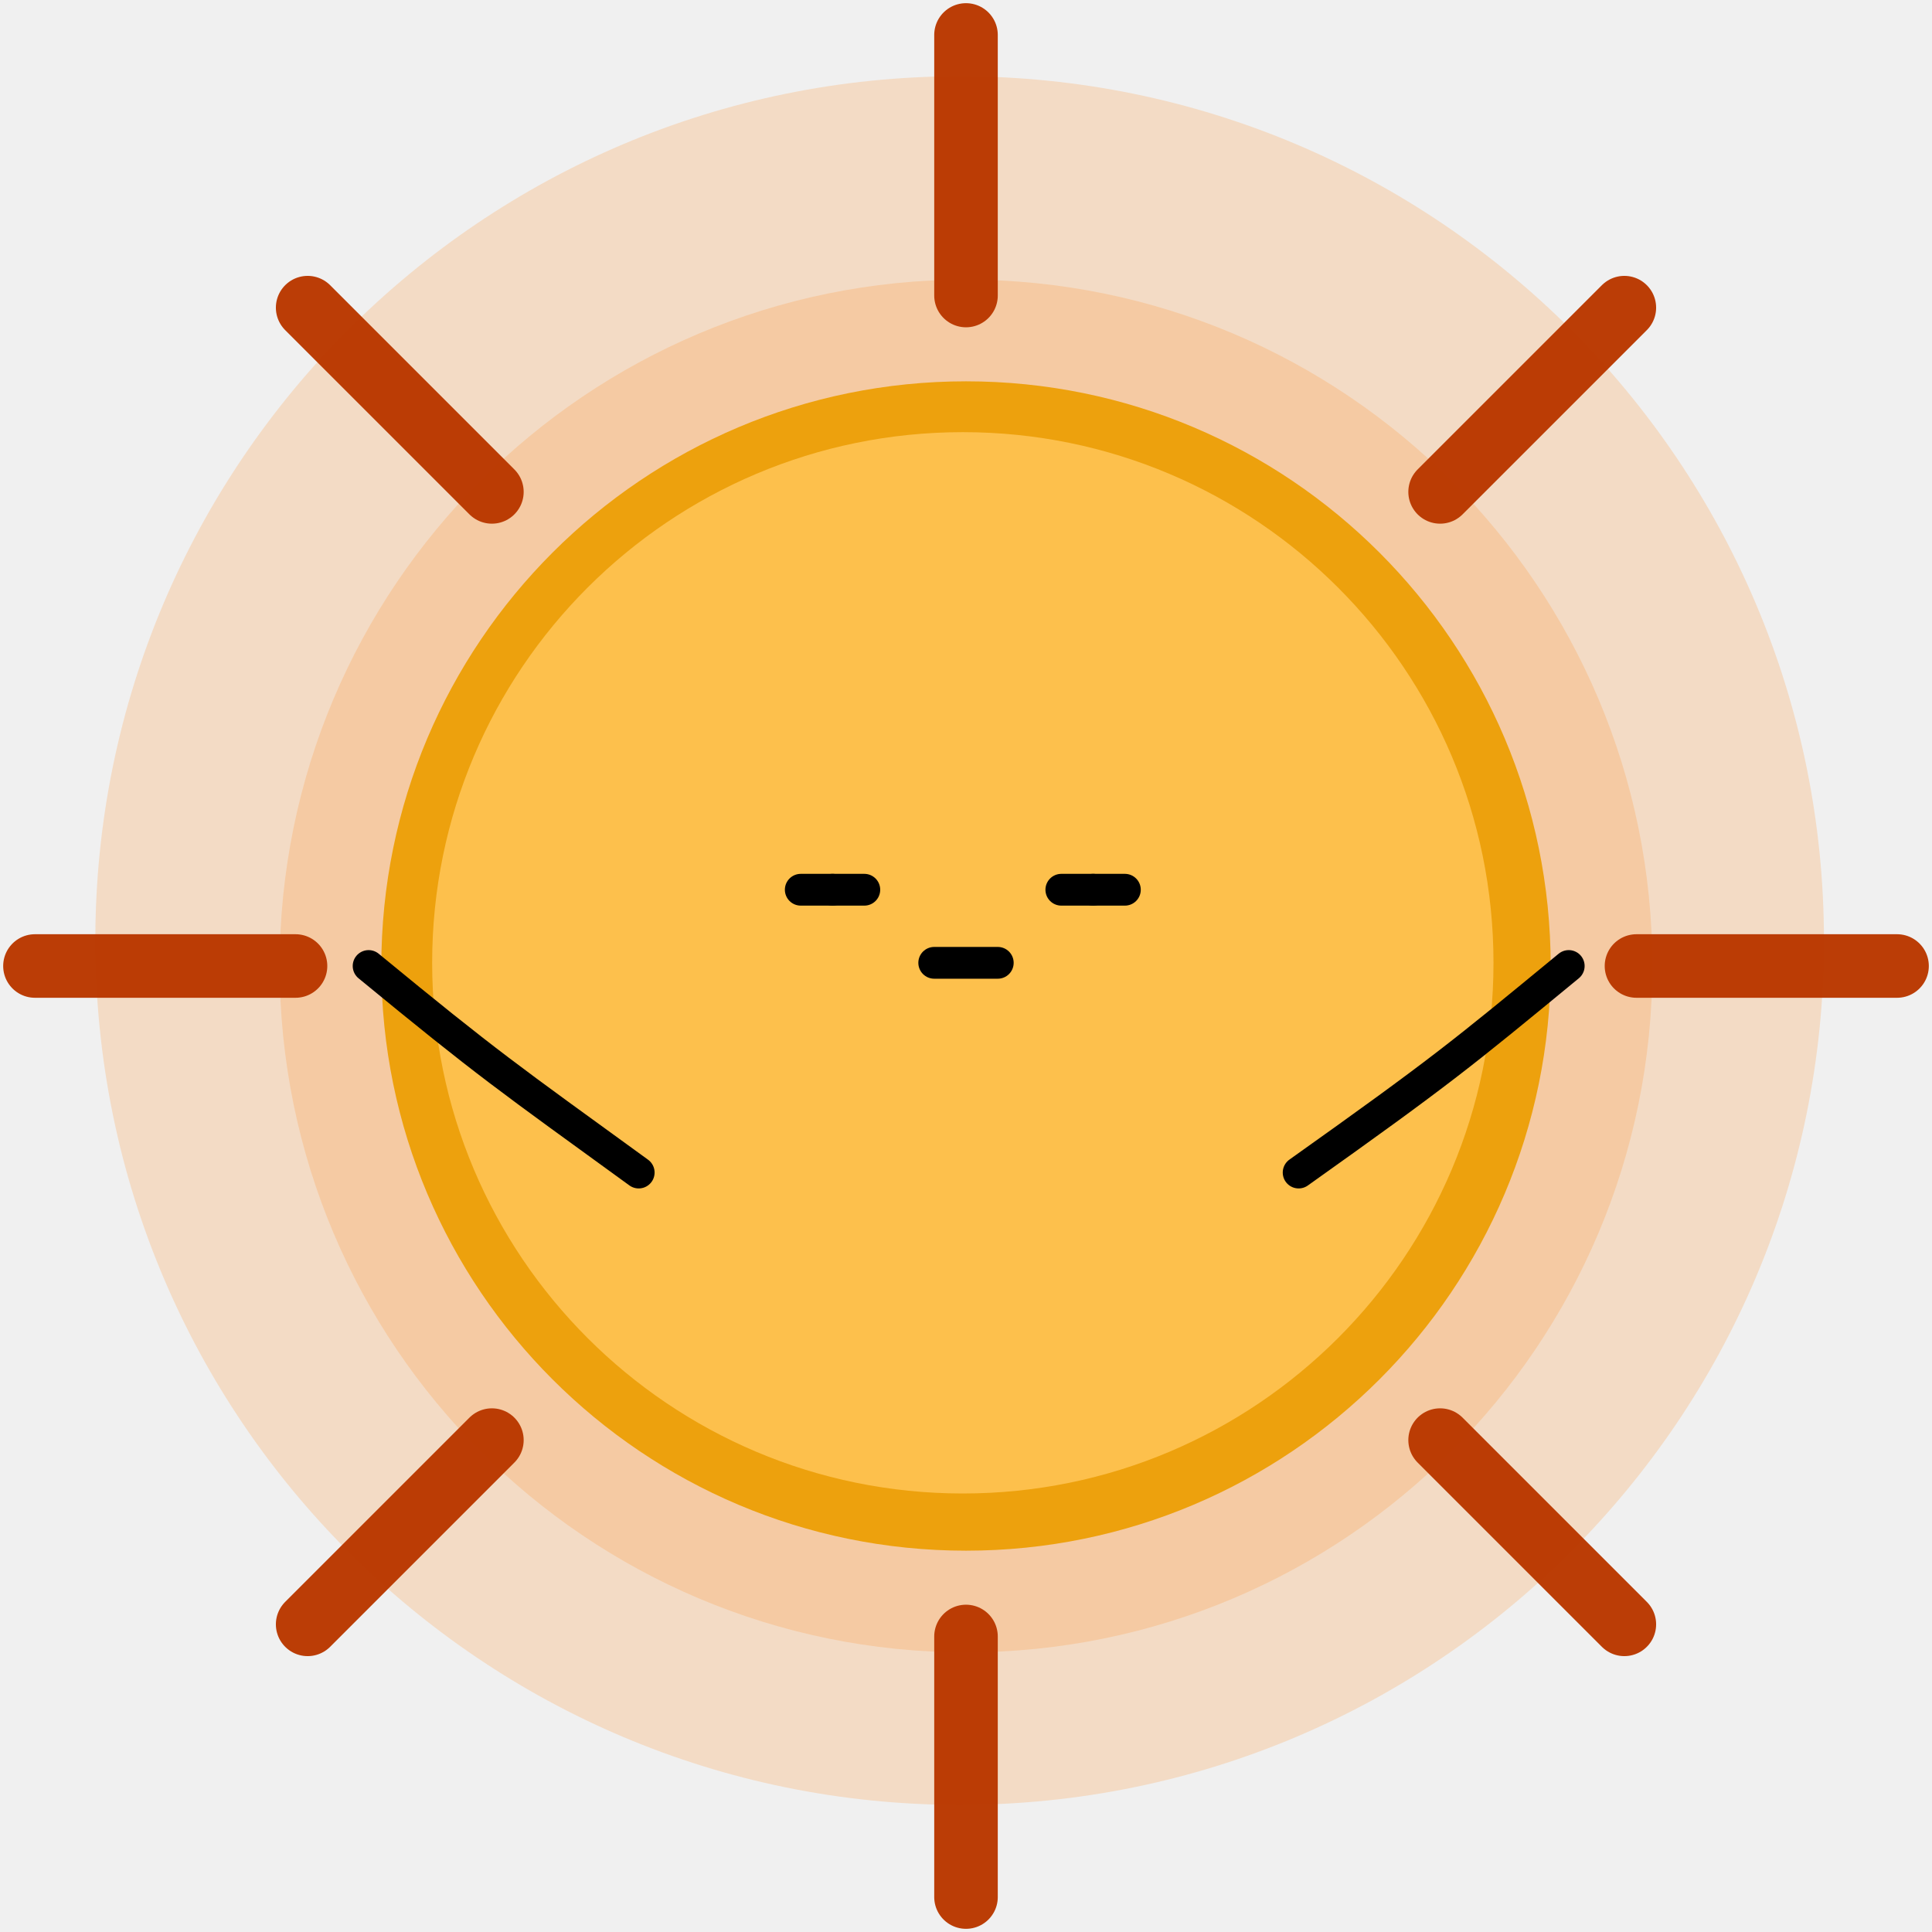
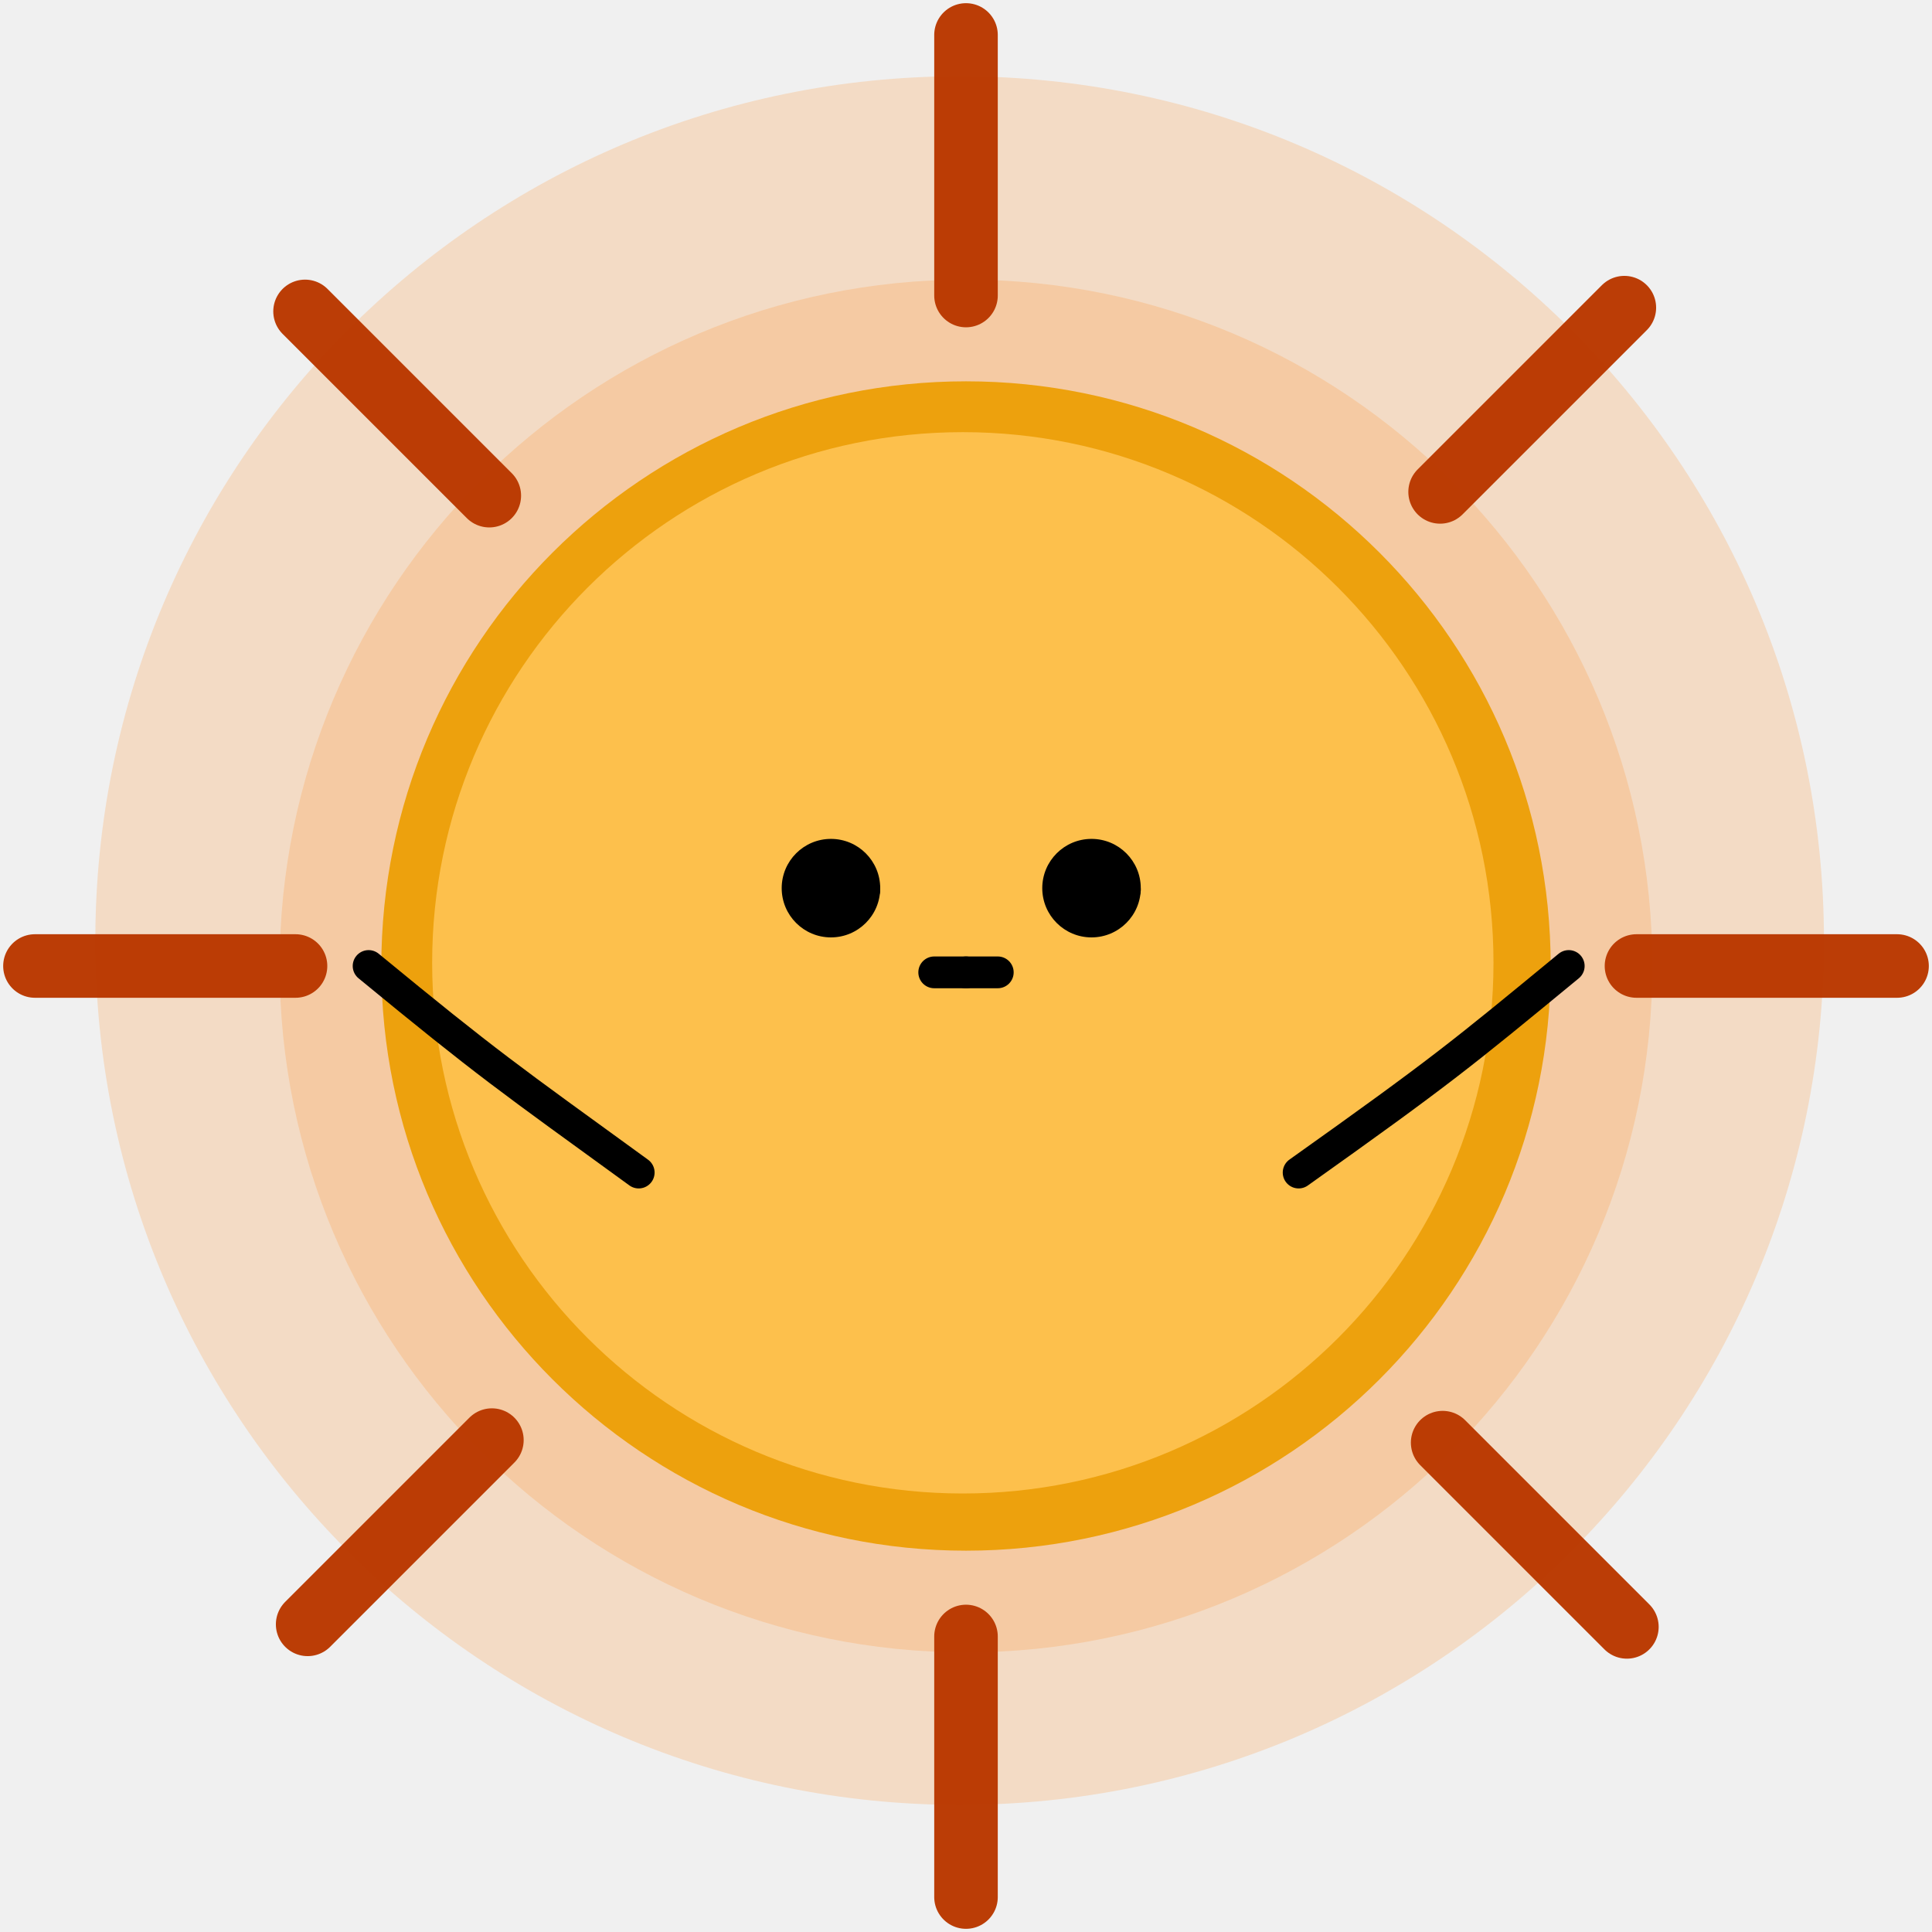
<svg xmlns="http://www.w3.org/2000/svg" width="304" height="304" viewBox="0 0 304 304" fill="none">
  <g id="cool_sun" clip-path="url(#clip0_12_4)">
    <circle id="Ellipse 3" cx="152" cy="152" r="108" fill="#FF881A" fill-opacity="0.2" />
    <circle id="Ellipse 4" cx="151" cy="148" r="136" fill="#FF881A" fill-opacity="0.2" />
    <g id="body">
      <circle id="inner_body" cx="152" cy="152" r="92" fill="#EDA10D" />
      <circle id="outer_body" cx="151.5" cy="151.5" r="83.5" fill="#FDC04C" />
    </g>
    <g id="sun_radiant">
-       <path id="Line 8" d="M48.409 48.409L77.4 77.4" stroke="#BA3902" stroke-opacity="0.98" stroke-width="10" stroke-linecap="round" />
-       <path id="Line 7" d="M46.5 152H5.5" stroke="#BA3902" stroke-opacity="0.98" stroke-width="10" stroke-linecap="round" />
-       <path id="Line 6" d="M77.4 226.6L48.409 255.591" stroke="#BA3902" stroke-opacity="0.98" stroke-width="10" stroke-linecap="round" />
-       <path id="Line 5" d="M152 257.5V298.5" stroke="#BA3902" stroke-opacity="0.98" stroke-width="10" stroke-linecap="round" />
-       <path id="Line 4" d="M255.591 255.591L226.6 226.6" stroke="#BA3902" stroke-opacity="0.98" stroke-width="10" stroke-linecap="round" />
-       <path id="Line 3" d="M257.5 152H298.5" stroke="#BA3902" stroke-opacity="0.98" stroke-width="10" stroke-linecap="round" />
-       <path id="Line 2" d="M226.6 77.4L255.591 48.409" stroke="#BA3902" stroke-opacity="0.98" stroke-width="10" stroke-linecap="round" />
-       <path id="Line 1" d="M152 46.5V5.5" stroke="#BA3902" stroke-opacity="0.98" stroke-width="10" stroke-linecap="round" />
+       <path id="Line 10" d="M255.991 255.991L227 227" stroke="#BA3902" stroke-opacity="0.98" stroke-width="10" stroke-linecap="round" />
+       <path id="Line 7" d="M5.5 152L46.5 152" stroke="#BA3902" stroke-opacity="0.98" stroke-width="10" stroke-linecap="round" />
+       <path id="Line 6" d="M48.409 255.591L77.4 226.6" stroke="#BA3902" stroke-opacity="0.98" stroke-width="10" stroke-linecap="round" />
+       <path id="Line 5" d="M152 298.5V257.5" stroke="#BA3902" stroke-opacity="0.98" stroke-width="10" stroke-linecap="round" />
+       <path id="Line 9" d="M48 49L76.991 77.991" stroke="#BA3902" stroke-opacity="0.98" stroke-width="10" stroke-linecap="round" />
+       <path id="Line 3" d="M298.5 152H257.5" stroke="#BA3902" stroke-opacity="0.98" stroke-width="10" stroke-linecap="round" />
+       <path id="Line 2" d="M255.591 48.409L226.6 77.4" stroke="#BA3902" stroke-opacity="0.98" stroke-width="10" stroke-linecap="round" />
+       <path id="Line 1" d="M152 5.5V46.5" stroke="#BA3902" stroke-opacity="0.98" stroke-width="10" stroke-linecap="round" />
    </g>
    <g id="arm_idle">
      <path id="Vector 7" d="M58 152C76.84 167.5 79.84 169.5 100.5 184.5" stroke="black" stroke-width="5" stroke-linecap="round" />
      <path id="Vector 8" d="M246.84 152C229.84 166 226.84 168.5 204.34 184.5" stroke="black" stroke-width="5" stroke-linecap="round" />
    </g>
    <g id="face_1">
      <g id="eyes_closed">
        <g id="left_eye">
          <path id="left" d="M131 140H126" stroke="black" stroke-width="5" stroke-linecap="round" />
          <path id="right" d="M131 140H136" stroke="black" stroke-width="5" stroke-linecap="round" />
        </g>
        <g id="right_eye">
          <path id="left_2" d="M172 140H167" stroke="black" stroke-width="5" stroke-linecap="round" />
          <path id="right_2" d="M172 140H177" stroke="black" stroke-width="5" stroke-linecap="round" />
        </g>
      </g>
-       <path id="mouth closed" d="M147 151.5C152.5 151.5 147.2 151.5 152 151.5C156.8 151.5 152.5 151.5 157 151.5" stroke="black" stroke-width="5" stroke-linecap="round" />
+       <g id="eyes_opened">
+         <circle id="left_open_eye" cx="130.75" cy="139.75" r="7.75" fill="black" />
+         <circle id="right_open_eye" cx="171.75" cy="139.75" r="7.75" fill="black" />
+       </g>
+       <g id="mouth">
+         <path id="left_3" d="M152 153H147" stroke="black" stroke-width="5" stroke-linecap="round" />
+         <path id="right_3" d="M152 153H157" stroke="black" stroke-width="5" stroke-linecap="round" />
+       </g>
    </g>
  </g>
  <defs>
    <clipPath id="clip0_12_4">
      <rect width="304" height="304" fill="white" />
    </clipPath>
  </defs>
</svg>
